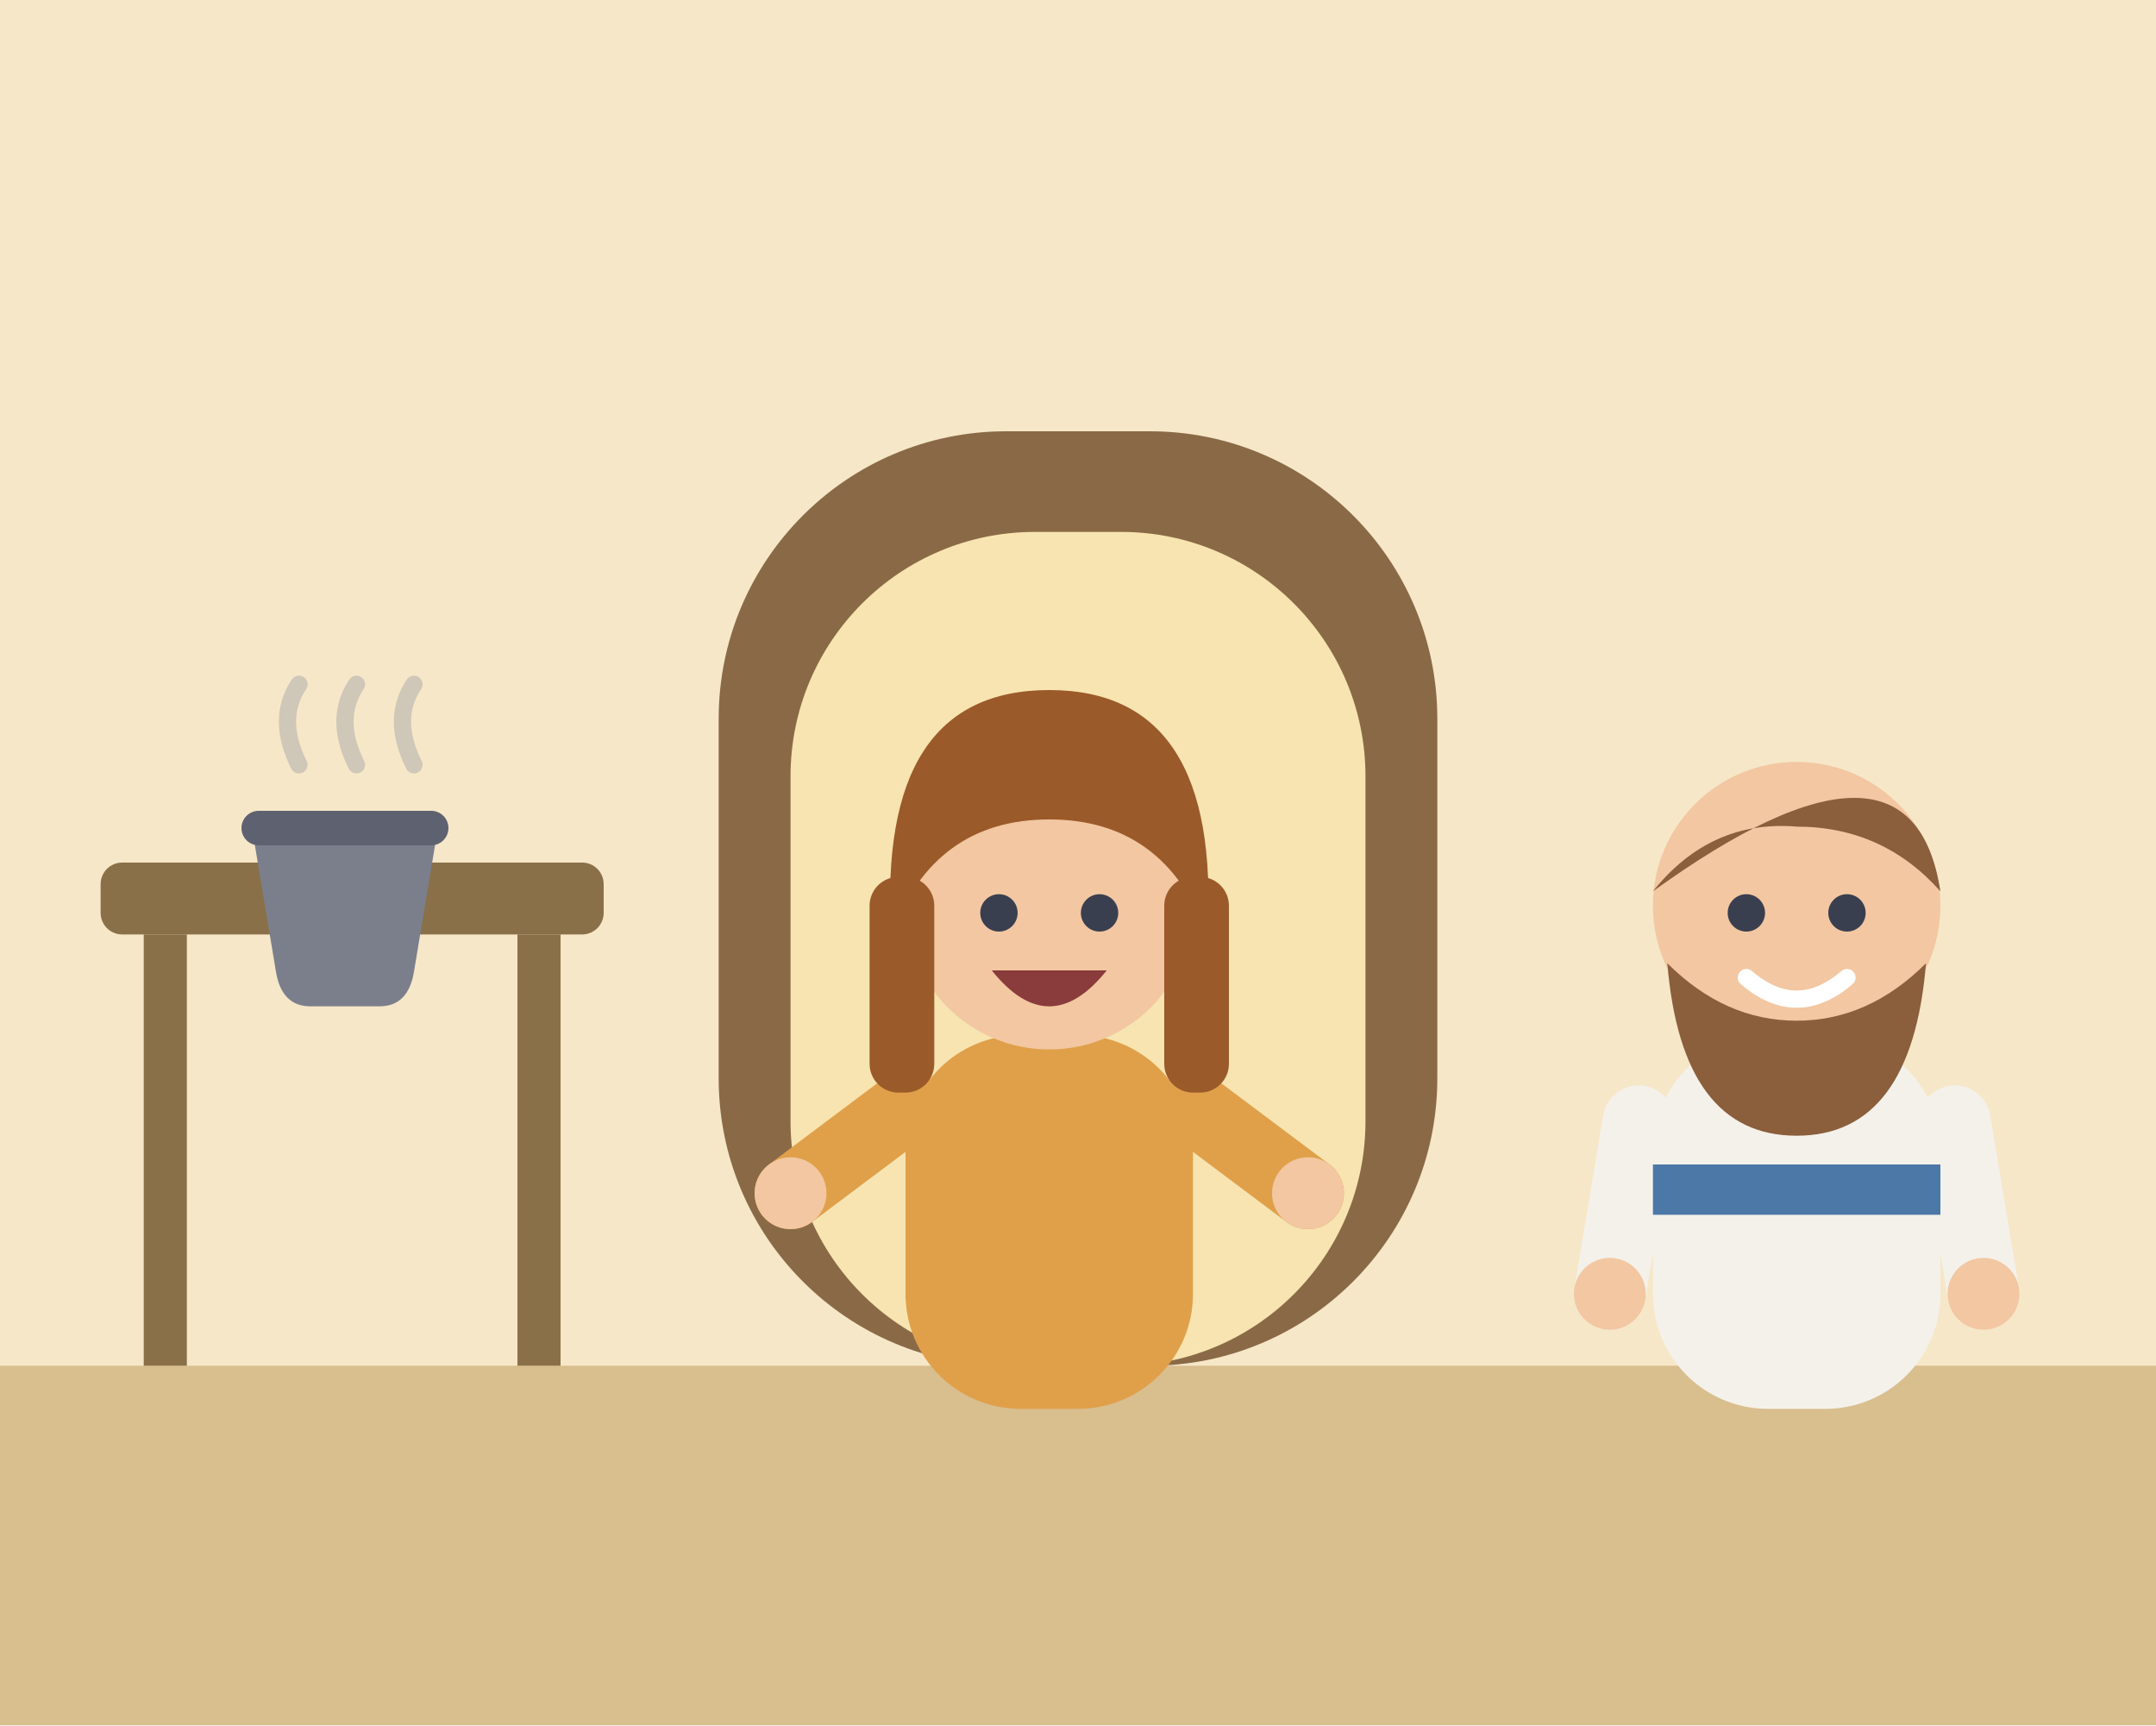
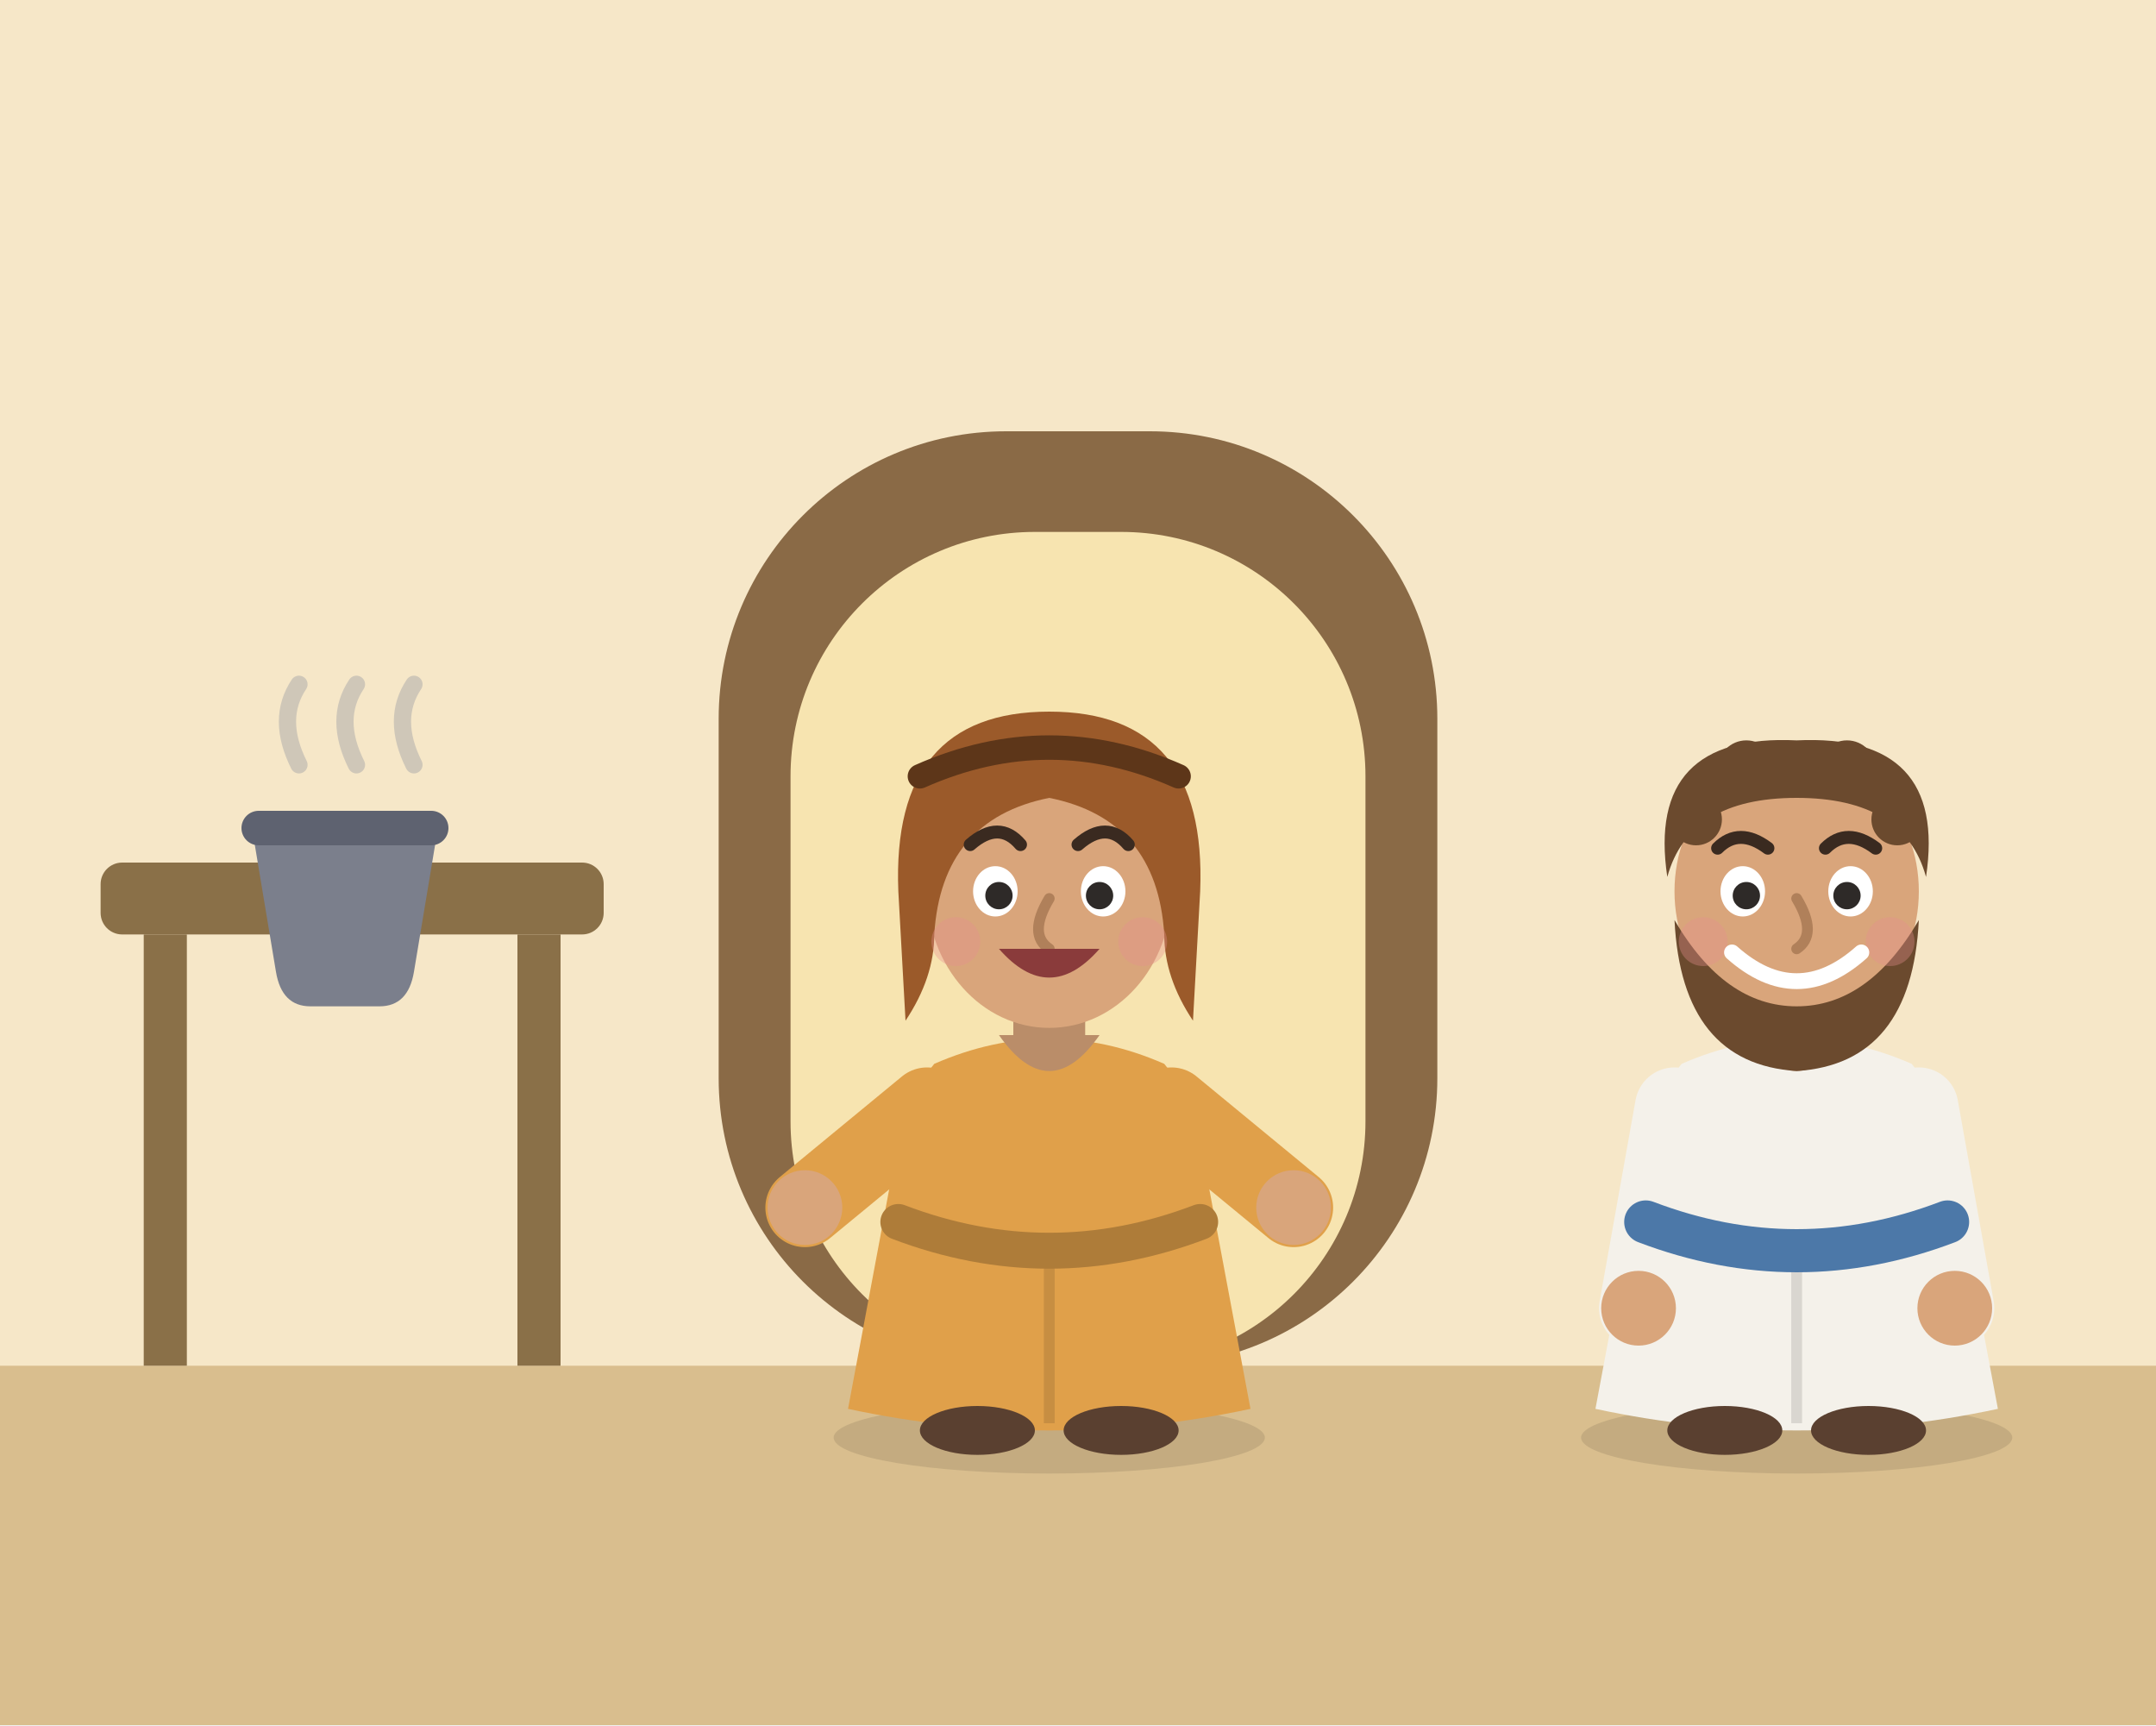
<svg xmlns="http://www.w3.org/2000/svg" viewBox="0 0 300 240">
  <rect width="300" height="240" fill="#F6E7C8" />
  <rect y="190" width="300" height="50" fill="#D9BE8E" />
  <rect x="100" y="60" width="100" height="130" rx="40" fill="#8A6A46" />
  <rect x="110" y="74" width="80" height="116" rx="34" fill="#F7E4B0" />
  <rect x="14" y="120" width="70" height="10" rx="3" fill="#8A7048" />
  <rect x="20" y="130" width="6" height="60" fill="#8A7048" />
  <rect x="72" y="130" width="6" height="60" fill="#8A7048" />
  <g transform="translate(48,116) scale(0.8)">
    <path d="M-16 0h32l-4 24q-1 6-6 6h-12q-5 0-6-6z" fill="#7B7F8C" />
    <rect x="-18" y="-4" width="36" height="6" rx="3" fill="#5E6270" />
    <path d="M-8-12q-4-8 0-14M2-12q-4-8 0-14M12-12q-4-8 0-14" stroke="#CFC7B8" stroke-width="3" fill="none" stroke-linecap="round" />
  </g>
  <g transform="translate(116,96) scale(1.0)">
-     <line x1="10" y1="58" x2="-6" y2="70" stroke="#E0A04A" stroke-width="10" stroke-linecap="round" />
-     <circle cx="-6" cy="70" r="5" fill="#F2C7A1" />
-     <line x1="50" y1="58" x2="66" y2="70" stroke="#E0A04A" stroke-width="10" stroke-linecap="round" />
-     <circle cx="66" cy="70" r="5" fill="#F2C7A1" />
-     <rect x="10" y="48" width="40" height="52" rx="16" fill="#E0A04A" />
-     <circle cx="30" cy="30" r="20" fill="#F2C7A1" />
-     <rect x="5" y="26" width="9" height="30" rx="4" fill="#9B5A2A" />
-     <rect x="46" y="26" width="9" height="30" rx="4" fill="#9B5A2A" />
-     <path d="M8 34q-2-34 22-34q24 0 22 34q-6-16-22-16q-16 0-22 16z" fill="#9B5A2A" />
-     <circle cx="23" cy="31" r="2.6" fill="#3A3F4F" />
-     <circle cx="37" cy="31" r="2.6" fill="#3A3F4F" />
-     <path d="M22 39q8 10 16 0z" fill="#8A3B3B" />
+     <ellipse cx="30" cy="104" rx="30" ry="5" fill="#000" opacity=".1" />
+     <line x1="13" y1="58" x2="-4" y2="72" stroke="#E0A04A" stroke-width="11" stroke-linecap="round" />
+     <line x1="47" y1="58" x2="64" y2="72" stroke="#E0A04A" stroke-width="11" stroke-linecap="round" />
+     <rect x="25" y="40" width="10" height="14" rx="4" fill="#BA8D69" />
+     <path d="M14 52Q30 45 46 52Q51 58 52 68L58 100Q30 106 2 100L8 68Q9 58 14 52Z" fill="#E0A04A" />
+     <path d="M9 74Q30 82 51 74" stroke="#AE7C39" stroke-width="5" fill="none" stroke-linecap="round" />
+     <path d="M30 80V102" stroke="#AE7C39" stroke-width="1.5" opacity=".5" />
+     <ellipse cx="20" cy="103" rx="8" ry="3.4" fill="#5A4030" />
+     <ellipse cx="40" cy="103" rx="8" ry="3.4" fill="#5A4030" />
+     <path d="M23 48Q30 58 37 48Z" fill="#BA8D69" />
+     <circle cx="-4" cy="72" r="5.2" fill="#D9A57B" />
+     <circle cx="64" cy="72" r="5.2" fill="#D9A57B" />
+     <ellipse cx="30" cy="28" rx="17" ry="19" fill="#D9A57B" />
+     <path d="M30 3Q8 3 9 28L10 46Q14 40 14 34Q15 18 30 15Q45 18 46 34Q46 40 50 46L51 28Q52 3 30 3Z" fill="#9B5A2A" />
+     <path d="M12 12Q30 4 48 12" stroke="#5D3619" stroke-width="3.4" fill="none" stroke-linecap="round" />
+     <ellipse cx="22.5" cy="28" rx="3.1" ry="3.5" fill="#fff" />
+     <ellipse cx="37.5" cy="28" rx="3.1" ry="3.5" fill="#fff" />
+     <circle cx="23" cy="28.6" r="1.9" fill="#2E2A28" />
+     <circle cx="37" cy="28.6" r="1.9" fill="#2E2A28" />
+     <circle cx="17" cy="35" r="3.4" fill="#E58E8E" opacity=".35" />
+     <circle cx="43" cy="35" r="3.4" fill="#E58E8E" opacity=".35" />
+     <path d="M30 29q-3 5 0 7" stroke="#B0805A" stroke-width="1.5" fill="none" stroke-linecap="round" />
+     <path d="M23 36q7 8 14 0z" fill="#8A3B3B" />
+     <path d="M19 21.5q4-3.5 7 0M34 21.5q4-3.5 7 0" stroke="#3A2A20" stroke-width="1.8" fill="none" stroke-linecap="round" />
  </g>
  <g transform="translate(280.0,96) scale(-1.0,1.0)">
-     <line x1="8" y1="60" x2="4" y2="84" stroke="#F4F1EA" stroke-width="10" stroke-linecap="round" />
-     <circle cx="4" cy="84" r="5" fill="#F2C7A1" />
-     <line x1="52" y1="60" x2="56" y2="84" stroke="#F4F1EA" stroke-width="10" stroke-linecap="round" />
-     <circle cx="56" cy="84" r="5" fill="#F2C7A1" />
-     <rect x="10" y="48" width="40" height="52" rx="16" fill="#F4F1EA" />
-     <circle cx="30" cy="30" r="20" fill="#F2C7A1" />
-     <path d="M10 28q4-26 40 0q-8-10-20-9q-12 0-20 9z" fill="#8B5E3C" />
-     <path d="M12 38q2 24 18 24q16 0 18-24q-8 8-18 8q-10 0-18-8z" fill="#8B5E3C" />
-     <circle cx="23" cy="31" r="2.6" fill="#3A3F4F" />
-     <circle cx="37" cy="31" r="2.6" fill="#3A3F4F" />
-     <path d="M23 40q7 6 14 0" stroke="#FFFFFF" stroke-width="2.4" fill="none" stroke-linecap="round" />
+     <ellipse cx="30" cy="104" rx="30" ry="5" fill="#000" opacity=".1" />
+     <line x1="13" y1="58" x2="8" y2="86" stroke="#F4F1EA" stroke-width="11" stroke-linecap="round" />
+     <line x1="47" y1="58" x2="52" y2="86" stroke="#F4F1EA" stroke-width="11" stroke-linecap="round" />
+     <rect x="25" y="40" width="10" height="14" rx="4" fill="#BA8D69" />
+     <path d="M14 52Q30 45 46 52Q51 58 52 68L58 100Q30 106 2 100L8 68Q9 58 14 52Z" fill="#F4F1EA" />
+     <path d="M9 74Q30 82 51 74" stroke="#BEBBB6" stroke-width="5" fill="none" stroke-linecap="round" />
+     <path d="M30 80V102" stroke="#BEBBB6" stroke-width="1.5" opacity=".5" />
+     <ellipse cx="20" cy="103" rx="8" ry="3.4" fill="#5A4030" />
+     <ellipse cx="40" cy="103" rx="8" ry="3.4" fill="#5A4030" />
+     <path d="M23 48Q30 58 37 48Z" fill="#BA8D69" />
+     <circle cx="8" cy="86" r="5.2" fill="#D9A57B" />
+     <circle cx="52" cy="86" r="5.2" fill="#D9A57B" />
+     <ellipse cx="30" cy="28" rx="17" ry="19" fill="#D9A57B" />
+     <path d="M12 26Q9 6 30 7Q51 6 48 26Q45 15 30 15Q15 15 12 26Z" fill="#6B4A2E" />
+     <circle cx="16" cy="18" r="3.6" fill="#6B4A2E" />
+     <circle cx="44" cy="18" r="3.6" fill="#6B4A2E" />
+     <circle cx="23" cy="11" r="4" fill="#6B4A2E" />
+     <circle cx="37" cy="11" r="4" fill="#6B4A2E" />
+     <path d="M13 32Q14 52 30 53Q46 52 47 32Q40 44 30 44Q20 44 13 32Z" fill="#6B4A2E" />
+     <ellipse cx="22.5" cy="28" rx="3.1" ry="3.5" fill="#fff" />
+     <ellipse cx="37.5" cy="28" rx="3.1" ry="3.5" fill="#fff" />
+     <circle cx="23" cy="28.6" r="1.9" fill="#2E2A28" />
+     <circle cx="37" cy="28.6" r="1.9" fill="#2E2A28" />
+     <circle cx="17" cy="35" r="3.4" fill="#E58E8E" opacity=".35" />
+     <circle cx="43" cy="35" r="3.4" fill="#E58E8E" opacity=".35" />
+     <path d="M30 29q-3 5 0 7" stroke="#B0805A" stroke-width="1.5" fill="none" stroke-linecap="round" />
+     <path d="M21 36.5q9 8 18 0" stroke="#FFFFFF" stroke-width="2.2" fill="none" stroke-linecap="round" />
+     <path d="M19 22q4-3 7 0M34 22q4-3 7 0" stroke="#3A2A20" stroke-width="1.8" fill="none" stroke-linecap="round" />
  </g>
  <g transform="translate(220,96) scale(1.0)">
-     <rect x="10" y="66" width="40" height="7" fill="#4C78A8" />
+     <path d="M9 74Q30 82 51 74" stroke="#4C78A8" stroke-width="6" fill="none" stroke-linecap="round" />
  </g>
</svg>
